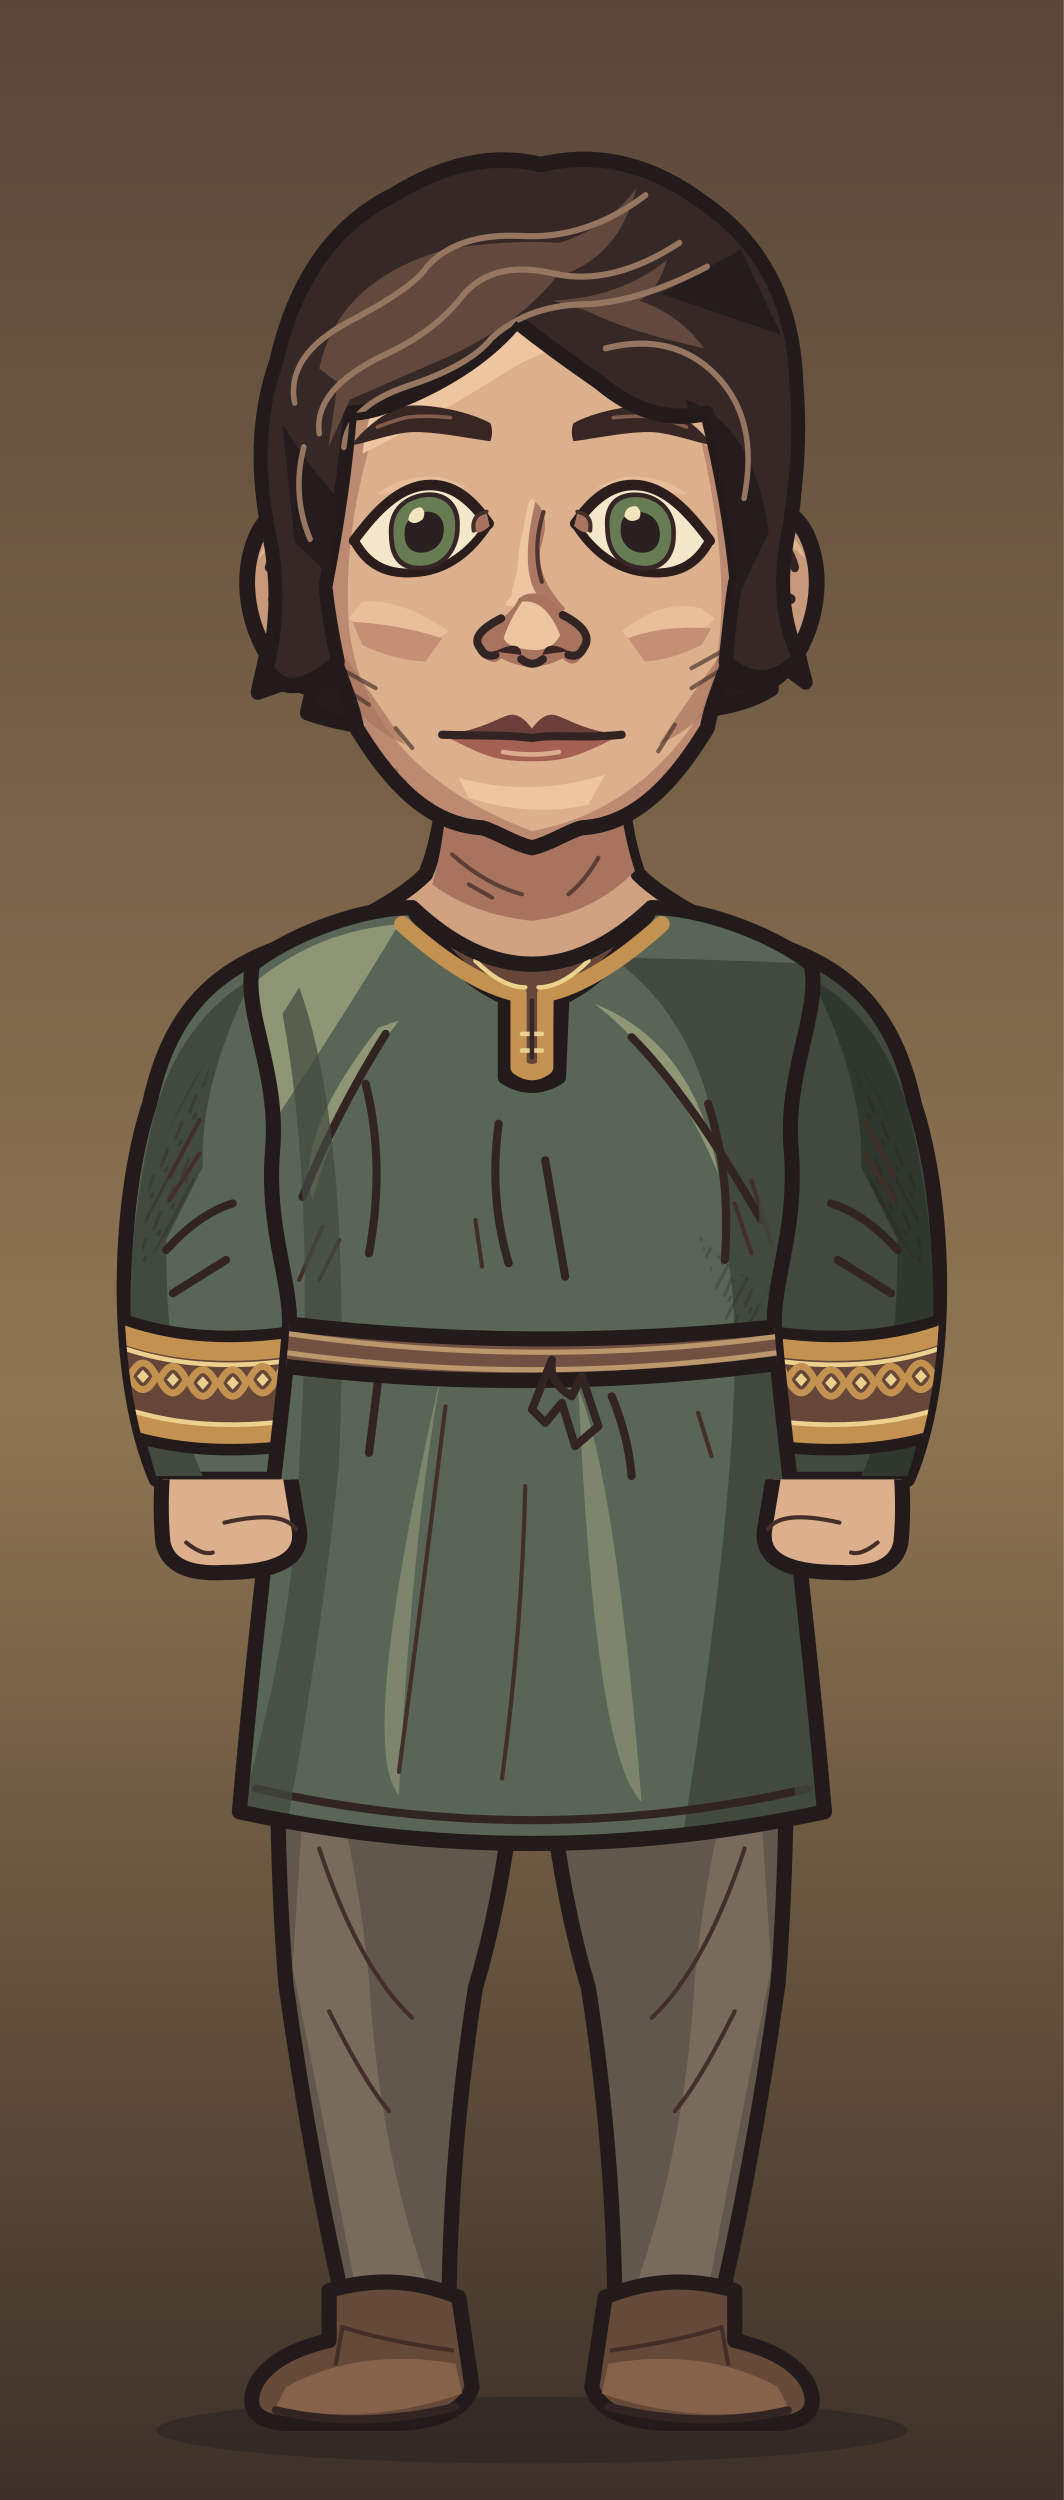
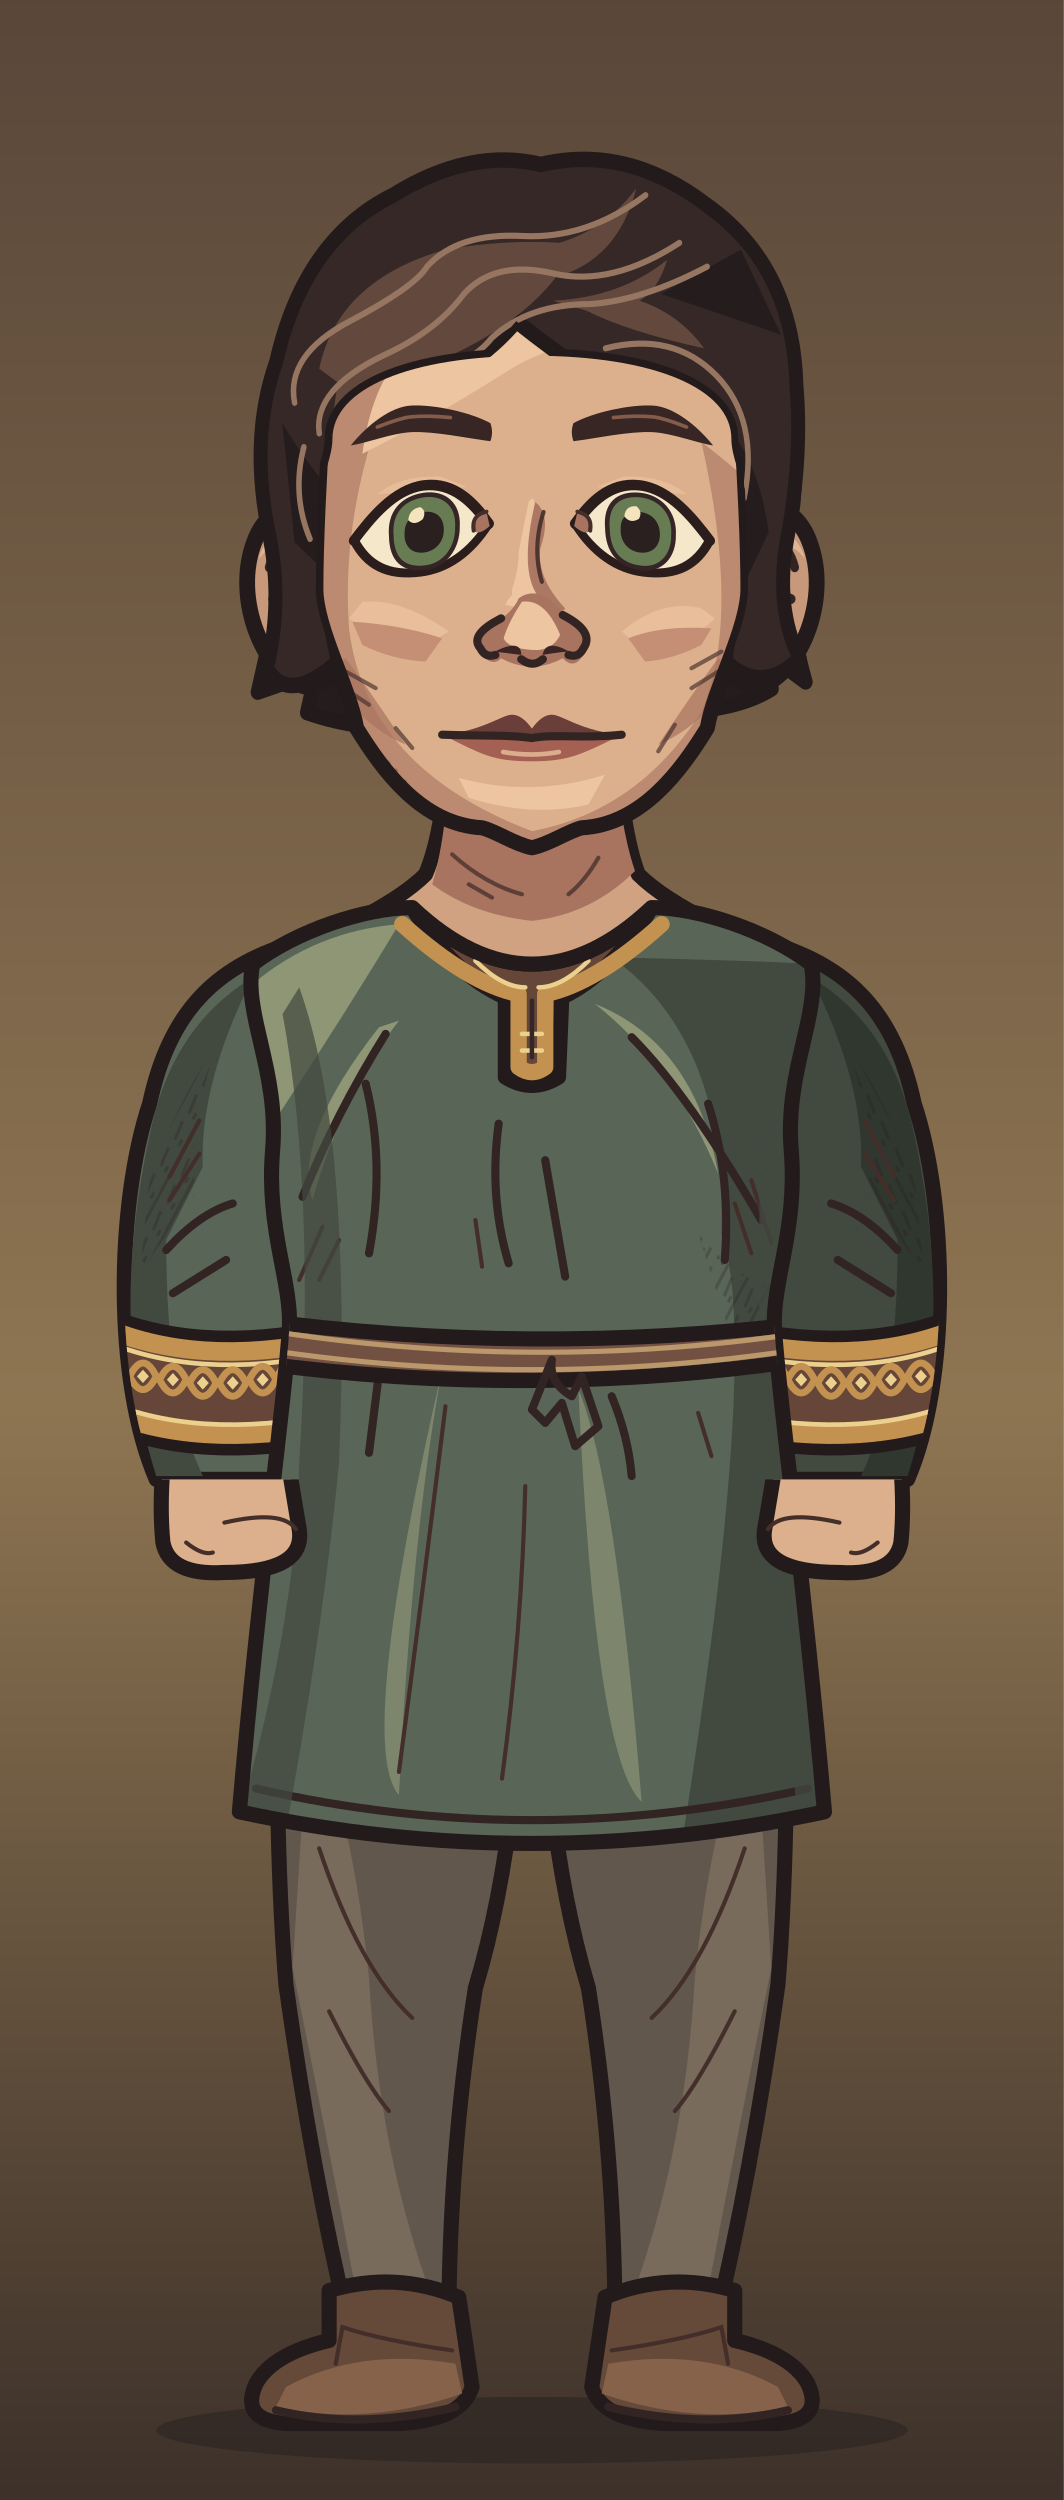
<svg xmlns="http://www.w3.org/2000/svg" xmlns:xlink="http://www.w3.org/1999/xlink" aria-labelledby="title" width="320" height="752" viewBox="0 0 320 752" role="img">
  <defs>
    <style>
      .edge {stroke:#231b1b;stroke-width:4.55;stroke-linecap:round;stroke-linejoin:round}
      .seam {fill:none;stroke:#332424;stroke-width:2.45;stroke-linecap:round;stroke-linejoin:round}
      .etch {fill:none;stroke:#442e2a;stroke-width:1.25;stroke-linecap:round}
      .hair-line {fill:none;stroke:#967661;stroke-width:1.45;stroke-linecap:round}
      .white {fill:#f5e7ca;stroke:#2a1d1c;stroke-width:2.65;stroke-linejoin:round}
      .label {fill:#efdfc1;font:600 20px Georgia,serif}
      .muted {fill:#b8aa96;font:13px 'Segoe UI',sans-serif}
      .section {fill:#dcbb8e;font:600 14px 'Segoe UI',sans-serif}
    </style>
    <linearGradient id="umber" x2="0" y2="1" gradientUnits="objectBoundingBox">
      <stop stop-color="#594639" />
      <stop offset=".56" stop-color="#8e7552" />
      <stop offset="1" stop-color="#3c3029" />
    </linearGradient>
    <linearGradient id="ash" x2="0" y2="1" gradientUnits="objectBoundingBox">
      <stop stop-color="#3b423d" />
      <stop offset=".56" stop-color="#7a7d67" />
      <stop offset="1" stop-color="#242b28" />
    </linearGradient>
    <linearGradient id="rose" x2="0" y2="1" gradientUnits="objectBoundingBox">
      <stop stop-color="#51404a" />
      <stop offset=".56" stop-color="#8a6972" />
      <stop offset="1" stop-color="#372c33" />
    </linearGradient>
    <pattern id="paper-grain" width="63" height="57" patternUnits="userSpaceOnUse">
      <path d="M1 16l2-1m21-4 5-2m16 7 6-1M12 32l3-1m16 11 4-1m20-14 4 1M4 51l5-1m41 0 9-2" fill="none" stroke="#231a1b" stroke-width=".85" opacity=".19" />
      <path d="M4 5l9-1m29 2 2-1M1 40l4-1m12 9 1-1m21-23 4-1m9 12 5-2" fill="none" stroke="#f0dbb5" stroke-width=".85" opacity=".23" />
      <path d="M16 19h.6m13-3h.7m28 6h.7m-39 15h.6m23 4h.6m-12 11h.7m29-39h.7" fill="none" stroke="#21191a" stroke-width="1.2" opacity=".28" stroke-linecap="round" />
    </pattern>
    <pattern id="ink-lines" width="7" height="9" patternUnits="userSpaceOnUse" patternTransform="rotate(28)">
      <path d="M1 -2V10m2.8-8 .6 6m1.9-1v5" stroke="#271d1d" stroke-width=".95" fill="none" opacity=".65" />
    </pattern>
    <radialGradient id="vignette" cx=".5" cy=".39" r=".72">
      <stop offset=".47" stop-color="#20191c" stop-opacity="0" />
      <stop offset="1" stop-color="#20191c" stop-opacity=".48" />
    </radialGradient>
    <g id="firs" fill="currentColor">
      <path d="M10 439Q15 379 12 300L9 220 15 146 15 54 19 80 21 147 28 230 25 326 29 439Z" />
      <path d="M17 169Q27 174 45 174L57 169 49 179 27 187 17 185                M18 194Q29 196 52 192L63 183 56 194 26 205 16 207                M15 225Q46 230 67 218L77 206 71 223 42 238 18 241                M17 252Q48 255 78 245L91 230 84 249 52 266 20 269                M14 282Q40 281 71 278L88 261 84 281 57 291 19 298                M19 312Q43 316 69 310L88 299 84 310 58 322 22 325" />
      <path d="M6 312 0 315V284L11 285M0 266 13 270V250L0 249M0 220 15 221 15 206 0 202                M0 180 16 181V167L0 165M0 141 15 150V138L0 133M0 112 17 127V118L0 104" />
      <path d="M64 440Q55 380 58 324L59 258 63 217 68 222 65 266 68 328 76 440Z                M63 291Q78 294 89 282L100 267 96 283 81 301 62 307                M63 323Q80 323 106 304L98 321 68 339                M63 316Q44 306 37 293L41 307 64 329Z" />
    </g>
    <g id="brambles" fill="none" stroke="currentColor" stroke-linecap="round" stroke-linejoin="round">
      <path stroke-width="3.8" d="M9 440Q13 401 21 380T26 333m-8 57Q39 375 43 352m-28 46Q6 377 0 376M41 440Q41 402 63 385m-20 44q26-6 39-30" />
      <path stroke-width="2" d="M23 364l14-13m-12 4-7-15m20 29 17-4m-15-1 1-11m13 49 2-17m2 14 18-5m-34 32q-12-10-17-10" />
    </g>
    <g id="night-scratches" fill="none" stroke="currentColor" stroke-width="1.2" stroke-linecap="round">
      <path d="M16 113q32-11 54-8m-30 9 16-3m184-40q19-4 44 1m-11 7 19 4                M24 335q33-3 68-16m-44 16 26-4m164-9q31 5 60-3m-39 8 38-3                M27 391q22-6 52-5m168 14q28-8 57-8m-40 11 24-4                M55 178l18-6m177 36 17 3m-12-4 17-1" />
    </g>
    <g id="shirt-setting">
      <rect width="320" height="440" fill="url(#umber)" />
      <path d="M50 217q24 8 64 1l-15 7-56 6m176-90q39-13 70-5l-26 4 28 2-64 6" fill="#856c54" opacity=".5" />
      <use xlink:href="#firs" style="color:#342827" opacity=".52" transform="translate(-26 8)" />
      <use xlink:href="#firs" style="color:#413128" opacity=".58" transform="translate(340 101) scale(-1 .81)" />
      <use xlink:href="#night-scratches" style="color:#dfbb87" opacity=".28" />
      <use xlink:href="#brambles" style="color:#291f22" opacity=".71" />
      <rect width="320" height="440" fill="url(#vignette)" />
      <rect width="320" height="440" fill="url(#paper-grain)" />
    </g>
    <g id="armor-setting">
      <rect width="320" height="440" fill="url(#ash)" />
      <path d="M42 173q49-4 68 3l-43 6 25 3-49 4m151 35q47 10 104-6l-26 14-62 8Z" fill="#707764" opacity=".48" />
      <use xlink:href="#firs" style="color:#27312c" opacity=".64" transform="translate(-36 30)" />
      <use xlink:href="#firs" style="color:#303833" opacity=".75" transform="translate(324 45) scale(-.86 1.03)" />
      <use xlink:href="#brambles" style="color:#252a27" opacity=".62" transform="translate(319 10) scale(-1 1)" />
      <use xlink:href="#night-scratches" style="color:#d8d8a9" opacity=".28" transform="translate(-2 21)" />
      <rect width="320" height="440" fill="url(#vignette)" />
      <rect width="320" height="440" fill="url(#paper-grain)" />
    </g>
    <g id="woman-setting">
      <rect width="320" height="440" fill="url(#rose)" />
      <path d="M44 235q40-4 76-1l-20 6-36 2 19 3-44 5m183-50q35 3 60-3l-24 9-31 2" fill="#775d65" opacity=".6" />
      <use xlink:href="#firs" style="color:#3b2b34" opacity=".58" transform="translate(-20 84) scale(.86 .91)" />
      <use xlink:href="#firs" style="color:#3d2e39" opacity=".68" transform="translate(327 54) scale(-.85 .98)" />
      <path d="M300 440q-2-82-6-173l-9-103 7-35 12 42 9 98 7 171Z                M294 195q-10-18-25-24l-15-1 13-4 11 2 18 15                M285 162q-13-22-34-27l-7 4 7-11 17 4 20 17                M303 242q-18-23-36-27l-13 3 15-9 11 2 21 15" fill="#3a2b33" opacity=".64" />
      <use xlink:href="#brambles" style="color:#2d2229" opacity=".8" transform="translate(12 6)" />
      <use xlink:href="#night-scratches" style="color:#e1b8a8" opacity=".28" transform="translate(0 7)" />
      <rect width="320" height="440" fill="url(#vignette)" />
      <rect width="320" height="440" fill="url(#paper-grain)" />
    </g>
    <pattern id="mail-rings" width="14" height="13" patternUnits="userSpaceOnUse" patternTransform="rotate(-7)">
      <path d="M-1 2q3-3 6 0 1 3-2 5Q0 8-1 5M6 2q3-3 6 0 1 3-2 5Q7 8 6 5M3 8q3-3 6 0 1 3-2 5-3 1-4-2M10 8q3-3 6 0" fill="none" stroke="#2d2c28" stroke-width="1.6" stroke-linecap="round" />
      <path d="M-.5 4q1.5-2 3-1m5 1q1.4-2 3-1M4 10q1.5-2 3-1m4 1q1.4-2 3-1" fill="none" stroke="#9a9b87" stroke-width="1.12" opacity=".78" stroke-linecap="round" />
    </pattern>
    <pattern id="armor-plates" width="47" height="24" patternUnits="userSpaceOnUse" patternTransform="translate(4 4) rotate(2)">
      <path d="M1 0l21 .7 1 18-3 3-17-1-1-4Zm24 1 19-1 2 15-3 7-19-2Z" fill="#85867a" stroke="#352e2a" stroke-width="1.75" stroke-linejoin="round" />
      <path d="M2 2l18 .2-.2 4L5 7 4 17Zm24 0 16-1 1 4-14 2-3 10Z" fill="#a9a58d" />
      <path d="M19 4l4 14-3 3-16-1 13-4Zm22 2 4 10-2 5-17-1 13-4Z" fill="#62655f" />
      <path d="M7 7l1-.5m6 12 3-2m16-7 5-1m-7 5 4-2" fill="none" stroke="#d0c0a0" stroke-width=".9" opacity=".76" />
      <path d="M6 12q2-2 2.7 1-1 2.2-2.7.5Zm12 1q1.8-2 2.4.6-1 2.6-2.5.8Zm11 1q1-2.2 2.8-1-.2 2.9-2.8 2.1Zm12-2q2.2-1.4 2.3.8-1 2.3-2.3.5Z" fill="#3c342d" />
    </pattern>
    <clipPath id="portrait-frame">
      <rect width="320" height="752" />
    </clipPath>
    <clipPath id="wardrobe-torso-mask">
      <path d="M124 273 C110 273 89 280 76 290 C73 305 84 322 82 346 C80 370 88 386 87 400 C86 418 78 476 72 545 Q160 564 248 545 C242 476 234 418 233 400 C232 386 240 370 238 346 C236 322 247 305 244 290 C231 280 210 273 196 273 Q160 307 124 273Z" />
    </clipPath>
    <clipPath id="wardrobe-sleeve-mask">
      <path d="M87 284 C65 291 51 304 45 332 C35 362 34 415 47 445 H88 Q108 406 105 336Z" />
    </clipPath>
    <clipPath id="face-shape-clip">
      <path d="M 160 73 C 191 73 219 90 223 128 C 224 143 225 164 225 177 C 225 189 214.75 207 212.75 219 C 204.75 232 193 248 175 249 C 171 250 165 254 160 255 C 155 254 149 250 145 249 C 127 248 115.25 232 107.25 219 C 105.25 207 95 189 95 177 C 95 164 96 143 97 128 C 101 90 129 73 160 73 Z" />
    </clipPath>
    <clipPath id="face-features-eye-left">
      <path d="M-21 0 C-16 -6 -9 -14 0 -14 C9 -14 15 -7 19.5 0 C14 8 7 12 -1 12 C-11 12 -17 8 -21 0Z" />
    </clipPath>
    <clipPath id="face-features-eye-right">
      <path d="M-21 0 C-16 -6 -9 -14 0 -14 C9 -14 15 -7 19.5 0 C14 8 7 12 -1 12 C-11 12 -17 8 -21 0Z" />
    </clipPath>
    <clipPath id="face-features-nose-bridge">
      <path d="M154 144H167V179L172 185V187H149V185L154 179Z" />
    </clipPath>
+     <mask id="hair-face-opening" maskUnits="userSpaceOnUse" x="0" y="0" width="320" height="440">
+       <rect fill="white" x="0" y="0" width="320" height="440" />
+       <g clip-path="url(#face-shape-clip)">
+         <path d="M220 132C220 117 197 107 160 107S100 117 100 132C100 142 89 158 89 176V300H231V176C231 158 220 142 220 132Z" fill="black" />
+       </g>
+     </mask>
    <clipPath id="hair-crown-clip">
      <path d="M97 198q-16 13-23 2 5-19 1-38-7-29 2-52 9-36 38-49 25-14 48-9 28-6 54 12 28 18 29 53 2 21-3 45-4 20 4 35-12 11-24 1Q226 172 226.5 174Q224 151 217 125Q199 129 182 116Q166 106 155 98Q142 112 118 121Q108 125 101 125Q99 148 93 176Q94 185 97 198Z" />
    </clipPath>
    <clipPath id="full-costume-hands-clip">
      <rect x="0" y="445" width="320" height="307" />
    </clipPath>
  </defs>
  <g data-part="full-costume">
    <rect width="320" height="752" fill="url(#umber)" />
    <ellipse cx="160" cy="731" rx="113" ry="10" fill="#261f20" opacity=".5" />
    <g>
      <path d="M84 469 L158 469 Q158 548 143 598 Q135 649 135 700 H105 Q94 654 86 597 Q82 548 84 469Z" fill="#62574d" class="edge" />
      <path d="M93 514 Q106 546 111 595 Q114 649 131 694 H108Q98 641 88 592Z" fill="#8c7c69" opacity=".53" />
      <path d="M96 556Q108 592 124 607 M99 605Q110 627 117 635" class="etch" />
      <g transform="translate(0 0)">
        <path d="M99 689Q119 683 138 691L142 718Q139 728 120 729H86Q72 728 77 717Q82 708 99 704Z" fill="#654939" class="edge" />
        <path d="M86 718Q108 706 137 711L139 720Q110 730 83 724Z" fill="#87624a" />
        <path d="M101 711L103 700Q115 704 136 707" class="etch" />
        <path d="M83 725Q108 731 137 724" class="seam" />
      </g>
    </g>
    <g transform="translate(320 0) scale(-1 1)">
      <path d="M84 469 L158 469 Q158 548 143 598 Q135 649 135 700 H105 Q94 654 86 597 Q82 548 84 469Z" fill="#62574d" class="edge" />
      <path d="M93 514 Q106 546 111 595 Q114 649 131 694 H108Q98 641 88 592Z" fill="#8c7c69" opacity=".53" />
      <path d="M96 556Q108 592 124 607 M99 605Q110 627 117 635" class="etch" />
      <g transform="translate(0 0)">
        <path d="M99 689Q119 683 138 691L142 718Q139 728 120 729H86Q72 728 77 717Q82 708 99 704Z" fill="#654939" class="edge" />
        <path d="M86 718Q108 706 137 711L139 720Q110 730 83 724Z" fill="#87624a" />
        <path d="M101 711L103 700Q115 704 136 707" class="etch" />
        <path d="M83 725Q108 731 137 724" class="seam" />
      </g>
    </g>
  </g>
  <g clip-path="url(#portrait-frame)">
    <g id="hair-back" transform="matrix(0.926 0 0 1.024 11.765 -3.765)">
      <path d="M104 96q-25 16-27 45-7 21 0 42l-6 24 19-6-3 12q35 11 69-6 59 12 82-1l-4-12 15 10q-9-29-4-52 4-39-23-58Z" fill="#241c1d" class="edge" />
    </g>
    <g data-part="neck">
      <g id="face-shape-neck">
        <path d="M 135 219 Q 134 249 128 263 Q 121 270 105 278 L 122 301 198 301 215 278 Q 199 270 192 263 Q 187 250 185 219 Z" fill="#d0a282" class="edge" />
        <path d="M 135 224 185 224 Q 186 247 191 262 Q 178 275 160 277 Q 142 275 130 266 Q 135 249 135 224 Z" fill="#a87460" />
        <path d="M 136 257 q 10 9 21 12 m -16 -3 7 4 m 32 -12 q -4 7 -9 11" class="etch" opacity=".75" />
      </g>
    </g>
    <g id="wardrobe-outfit-rus_gilt_cuff_tunic" data-outfit="rus_gilt_cuff_tunic">
      <path d="M87 284 C65 291 51 304 45 332 C35 362 34 415 47 445 H88 Q108 406 105 336Z" fill="#596657" class="edge" />
      <g data-part="sleeve-left" clip-path="url(#wardrobe-sleeve-mask)">
        <path d="M46 337 Q53 308 76 294 Q60 326 61 351 L50 373 Q50 421 61 444 H47 Q32 397 46 337Z" fill="#424a40" />
        <path d="M45 354 Q56 326 65 315 Q56 342 59 359 L42 383Z" fill="url(#ink-lines)" opacity=".44" />
        <path d="M50 376 q10 -11 20 -14 m-18 27 16 -10 M49 414 q4 11 13 21" class="seam" />
        <path d="M51 354 l9 -17 m-9 24 9 -14 m-6 61 10 13" class="etch" />
        <g data-part="gilt-cuff">
          <path d="M33 396 Q63 408 104 398 L106 431 Q63 441 33 429Z" fill="#654638" class="edge" />
          <path d="M33 400 Q63 412 104 402 M33 425 Q63 437 106 427" fill="none" stroke="#c39250" stroke-width="5.6" stroke-linecap="round" stroke-linejoin="round" />
          <path d="M33 404 Q63 416 104 406 M33 422 Q63 434 106 424" fill="none" stroke="#ecd08e" stroke-width="1.4" stroke-linecap="round" stroke-linejoin="round" />
          <path d="M39 414 q4 -8 8 0 q-4 8 -8 0Z" fill="none" stroke="#c39250" stroke-width="2.1" stroke-linecap="round" stroke-linejoin="round" />
          <path d="M43 412 l1.8 2 -1.8 2 -1.8 -2Z" fill="#ecd08e" />
          <path d="M48 415 q4 -8 8 0 q-4 8 -8 0Z" fill="none" stroke="#c39250" stroke-width="2.1" stroke-linecap="round" stroke-linejoin="round" />
          <path d="M52 413 l1.8 2 -1.8 2 -1.8 -2Z" fill="#ecd08e" />
          <path d="M57 416 q4 -8 8 0 q-4 8 -8 0Z" fill="none" stroke="#c39250" stroke-width="2.1" stroke-linecap="round" stroke-linejoin="round" />
          <path d="M61 414 l1.8 2 -1.8 2 -1.8 -2Z" fill="#ecd08e" />
          <path d="M66 416 q4 -8 8 0 q-4 8 -8 0Z" fill="none" stroke="#c39250" stroke-width="2.1" stroke-linecap="round" stroke-linejoin="round" />
          <path d="M70 414 l1.8 2 -1.8 2 -1.8 -2Z" fill="#ecd08e" />
          <path d="M75 415 q4 -8 8 0 q-4 8 -8 0Z" fill="none" stroke="#c39250" stroke-width="2.1" stroke-linecap="round" stroke-linejoin="round" />
          <path d="M79 413 l1.8 2 -1.8 2 -1.8 -2Z" fill="#ecd08e" />
          <path d="M84 413 q4 -8 8 0 q-4 8 -8 0Z" fill="none" stroke="#c39250" stroke-width="2.1" stroke-linecap="round" stroke-linejoin="round" />
          <path d="M88 411 l1.8 2 -1.8 2 -1.8 -2Z" fill="#ecd08e" />
        </g>
      </g>
      <g transform="translate(320 0) scale(-1 1)">
        <path d="M87 284 C65 291 51 304 45 332 C35 362 34 415 47 445 H88 Q108 406 105 336Z" fill="#424a40" class="edge" />
        <g data-part="sleeve-right" clip-path="url(#wardrobe-sleeve-mask)">
          <path d="M46 337 Q53 308 76 294 Q60 326 61 351 L50 373 Q50 421 61 444 H47 Q32 397 46 337Z" fill="#30372e" />
          <path d="M45 354 Q56 326 65 315 Q56 342 59 359 L42 383Z" fill="url(#ink-lines)" opacity=".44" />
          <path d="M50 376 q10 -11 20 -14 m-18 27 16 -10 M49 414 q4 11 13 21" class="seam" />
          <path d="M51 354 l9 -17 m-9 24 9 -14 m-6 61 10 13" class="etch" />
          <g data-part="gilt-cuff">
            <path d="M33 396 Q63 408 104 398 L106 431 Q63 441 33 429Z" fill="#654638" class="edge" />
            <path d="M33 400 Q63 412 104 402 M33 425 Q63 437 106 427" fill="none" stroke="#c39250" stroke-width="5.6" stroke-linecap="round" stroke-linejoin="round" />
            <path d="M33 404 Q63 416 104 406 M33 422 Q63 434 106 424" fill="none" stroke="#ecd08e" stroke-width="1.4" stroke-linecap="round" stroke-linejoin="round" />
            <path d="M39 414 q4 -8 8 0 q-4 8 -8 0Z" fill="none" stroke="#c39250" stroke-width="2.1" stroke-linecap="round" stroke-linejoin="round" />
            <path d="M43 412 l1.8 2 -1.8 2 -1.8 -2Z" fill="#ecd08e" />
            <path d="M48 415 q4 -8 8 0 q-4 8 -8 0Z" fill="none" stroke="#c39250" stroke-width="2.1" stroke-linecap="round" stroke-linejoin="round" />
            <path d="M52 413 l1.8 2 -1.8 2 -1.8 -2Z" fill="#ecd08e" />
            <path d="M57 416 q4 -8 8 0 q-4 8 -8 0Z" fill="none" stroke="#c39250" stroke-width="2.1" stroke-linecap="round" stroke-linejoin="round" />
            <path d="M61 414 l1.8 2 -1.8 2 -1.8 -2Z" fill="#ecd08e" />
            <path d="M66 416 q4 -8 8 0 q-4 8 -8 0Z" fill="none" stroke="#c39250" stroke-width="2.1" stroke-linecap="round" stroke-linejoin="round" />
            <path d="M70 414 l1.8 2 -1.8 2 -1.8 -2Z" fill="#ecd08e" />
            <path d="M75 415 q4 -8 8 0 q-4 8 -8 0Z" fill="none" stroke="#c39250" stroke-width="2.1" stroke-linecap="round" stroke-linejoin="round" />
            <path d="M79 413 l1.8 2 -1.8 2 -1.8 -2Z" fill="#ecd08e" />
            <path d="M84 413 q4 -8 8 0 q-4 8 -8 0Z" fill="none" stroke="#c39250" stroke-width="2.1" stroke-linecap="round" stroke-linejoin="round" />
            <path d="M88 411 l1.8 2 -1.8 2 -1.8 -2Z" fill="#ecd08e" />
          </g>
        </g>
      </g>
      <path d="M124 273 C110 273 89 280 76 290 C73 305 84 322 82 346 C80 370 88 386 87 400 C86 418 78 476 72 545 Q160 564 248 545 C242 476 234 418 233 400 C232 386 240 370 238 346 C236 322 247 305 244 290 C231 280 210 273 196 273 Q160 307 124 273Z" fill="#596657" />
      <g data-part="torso" clip-path="url(#wardrobe-torso-mask)">
        <path d="M76 296 Q95 280 120 278 Q105 303 84 335Z" fill="#8e9676" />
        <path d="M184 288 Q231 289 244 290 L253 555 H205 Q229 405 217 371 Q219 313 184 288Z" fill="#424a40" />
        <path d="M77 344 Q87 359 83 381 L68 402 L60 359Z" fill="#424a40" />
        <path d="M210 371 Q226 390 238 386 L237 416 L223 412Z" fill="url(#ink-lines)" opacity=".42" />
        <path d="M120 307 Q103 329 94 361 Q88 342 114 309Z M179 302 Q209 314 216 353 Q203 321 179 302Z" fill="#8e9676" />
        <path d="M133 412Q124 460 120 540Q107 525 133 412Z M174 418Q185 444 193 542Q179 529 174 418Z" fill="#8e9676" opacity=".68" />
        <path d="M134 423Q127 480 120 533 M158 447Q157 490 151 535" class="etch" />
        <path d="M77 538Q160 557 243 538" class="seam" />
        <path d="M116 311 Q101 335 91 360 M190 312 Q207 329 229 367 M150 338 q-3 22 3 42 m11 -31 6 35 M184 420q5 12 6 24" class="seam" />
        <path d="M97 369 l-7 16 m12 -12 -6 12 M226 355 l6 19 m-11 -12 5 15 M143 367 l2 14 m65 44 4 13" class="etch" />
        <path d="M90 297 Q106 341 102 440 Q97 492 85 556 H69 Q89 492 90 440 Q95 359 85 305Z M231 298 Q227 346 229 445 Q234 492 241 556 H252 Q238 492 237 445 Q238 347 239 304Z" fill="#424a40" opacity=".72" />
        <path d="M110 326 Q116 350 111 377 m3 36 l-3 24 M213 332q7 22 5 47" class="seam" />
        <g data-part="gilt-round-collar">
          <path d="M124 273 Q160 307 196 273 Q184 293 169 300 L168 324 Q160 329 152 324 L152 300 Q136 293 124 273Z" fill="#654638" class="edge" />
          <path d="M121 278 Q141 296 156 299 V321 Q160 324 164 321 V299 Q179 296 199 278" fill="none" stroke="#c39250" stroke-width="4.9" stroke-linecap="round" stroke-linejoin="round" />
          <path d="M143 289q8 8 15 8 m4 0q7 0 15 -8 M157 311h6 m-6 5h6" fill="none" stroke="#ecd08e" stroke-width="1.35" stroke-linecap="round" stroke-linejoin="round" />
          <path d="M160 301v17" fill="none" stroke="#352727" stroke-width="1.35" stroke-linecap="round" stroke-linejoin="round" />
        </g>
      </g>
      <path d="M124 273 C110 273 89 280 76 290 C73 305 84 322 82 346 C80 370 88 386 87 400 C86 418 78 476 72 545 Q160 564 248 545 C242 476 234 418 233 400 C232 386 240 370 238 346 C236 322 247 305 244 290 C231 280 210 273 196 273 Q160 307 124 273Z" fill="none" class="edge" />
      <g data-part="belt" clip-path="url(#wardrobe-torso-mask)">
        <path d="M77 397Q160 408 243 398L242 409Q160 421 78 410Z" fill="#735142" class="edge" />
        <path d="M79 400Q160 413 241 401M80 406Q160 418 240 406" fill="none" stroke="#bb986b" stroke-width="1.55" stroke-linecap="round" />
        <path d="M166 409Q165 416 172 420L175 414 180 429 173 435 169 422 164 428 160 424Z" fill="#967451" class="seam" />
      </g>
    </g>
    <g id="face-shape">
      <g id="face-shape-ears">
        <g transform="translate(105 179) scale(-1.046 1.19)">
          <path d="M -4 -15 C 7 -26 22 -25 27 -14 C 34 1 24 21 12 23 L -4 18 Z" fill="#c7987a" class="edge" />
          <path d="M 7 -15 C 16 -20 24 -16 26 -9 C 22 -14 16 -14 13 -11 L 10 -1 Z" fill="#edc5a0" opacity=".66" />
          <path d="M 23 -7 Q 20 -17 10 -11 L 7 2 M 22 1 Q 15 -2 11 6" class="seam" />
        </g>
        <g transform="translate(215 179) scale(1.046 1.19)">
          <path d="M -4 -15 C 7 -26 22 -25 27 -14 C 34 1 24 21 12 23 L -4 18 Z" fill="#c7987a" class="edge" />
          <path d="M 7 -15 C 16 -20 24 -16 26 -9 C 22 -14 16 -14 13 -11 L 10 -1 Z" fill="#edc5a0" opacity=".66" />
          <path d="M 23 -7 Q 20 -17 10 -11 L 7 2 M 22 1 Q 15 -2 11 6" class="seam" />
        </g>
      </g>
      <path d="M 160 73 C 191 73 219 90 223 128 C 224 143 225 164 225 177 C 225 189 214.75 207 212.75 219 C 204.75 232 193 248 175 249 C 171 250 165 254 160 255 C 155 254 149 250 145 249 C 127 248 115.25 232 107.25 219 C 105.25 207 95 189 95 177 C 95 164 96 143 97 128 C 101 90 129 73 160 73 Z" fill="#dcb08c" />
      <g clip-path="url(#face-shape-clip)">
        <path d="M 70 141 Q 104 91 123 103 Q 102 148 105 189 Q 110 231 160 250 Q 192 244 211 214 Q 223 186 211 133 Q 235 151 250 174 L 250 265 70 265 Z" fill="#bb8a70" />
        <path d="M 109 136.5 Q 114 99 142 98 Q 173 89 195 107 Q 174 98 152 112 Q 130 126 109 136.5 Z" fill="#edc5a0" />
        <g transform="translate(160 0) scale(-1 1)">
          <path d="M 25 190 Q 39 180 51 181 L 55 186 Q 45 194 32 194 Z" fill="#edc5a0" opacity=".72" />
          <path d="M 27 192 Q 39 188 54 187 L 51 194 Q 42 198.5 32 199 Z" fill="#c58f76" />
          <path d="M 56 198 Q 48 209 38 224 Q 52 218 62 202 Z" fill="#a87460" opacity=".73" />
        </g>
        <g transform="translate(160 0) scale(1 1)">
          <path d="M 27 190 Q 39 180 51 183 L 55 186 Q 45 196 32 194 Z" fill="#edc5a0" opacity=".72" />
          <path d="M 29 192 Q 39 188 54 189 L 51 194 Q 42 198.5 34 199 Z" fill="#c58f76" />
          <path d="M 56 198 Q 48 209 38 224 Q 52 218 62 202 Z" fill="#a87460" opacity=".73" />
        </g>
        <path d="M 92 183 Q 99 211 120 232 L 132 247 119 248 Q 98 234 85 212 Z M 229 184 Q 224 217 203 241 L 193 250 209 247 Q 230 233 240 211 Z" fill="url(#ink-lines)" opacity=".42" />
        <path d="M 138 234 Q 160 240 182 233 L 177 242 Q 160 246 141 240 Z" fill="#edc5a0" />
        <path d="M 104 202 l 9 5 m -8 1 6 4 m 97 -11 9 -5 m -9 11 8 -5 m -97 17 5 6 m 74 1 5 -8" class="etch" opacity=".65" />
      </g>
      <path d="M 160 73 C 191 73 219 90 223 128 C 224 143 225 164 225 177 C 225 189 214.75 207 212.75 219 C 204.75 232 193 248 175 249 C 171 250 165 254 160 255 C 155 254 149 250 145 249 C 127 248 115.25 232 107.25 219 C 105.25 207 95 189 95 177 C 95 164 96 143 97 128 C 101 90 129 73 160 73 Z" fill="none" class="edge" />
    </g>
    <g clip-path="url(#face-shape-clip)">
      <g data-part="eyes">
        <g transform="matrix(1 -0.12 0 1 127.5 160)">
          <path d="M-14 -13 Q-7 -18 5 -16 L13 -12" fill="#edc5a0" opacity=".65" />
          <path d="M-21 0 C-16 -6 -9 -14 0 -14 C9 -14 15 -7 19.5 0 C14 8 7 12 -1 12 C-11 12 -17 8 -21 0Z" class="white" />
          <g clip-path="url(#face-features-eye-left)">
            <g transform="translate(0 0) scale(1 1)">
              <path d="M-9.8 0 C-10.4 -7 -6.6 -10.9 0 -11.1 C6.1 -11.2 10.5 -7 10.1 -.3 C10.2 5.9 6.4 11 0 10.8 C-6.1 10.7 -9.7 7.2 -9.8 0Z" fill="#687c54" stroke="#352526" stroke-width="1.4" />
              <path d="M-5.8 -.2C-5.9-3.8-3.5-6 .1-6 3.8-6 6-3.6 6 .1 6 3.9 3.3 6.3-.2 6.2-3.9 6.1-6 3.3-5.8-.2Z" fill="#2a2020" />
              <path d="M-4.7-4.1Q-4.4-7.4-1.1-7.6 .9-6.3-.3-3.9-2.9-2-4.7-4.1Z" fill="#f3e4bd" />
            </g>
          </g>
          <path d="M-21 0 C-16 -6 -9 -14 0 -14 C9 -14 15 -7 19.5 0" fill="none" stroke="#2a1d1c" stroke-width="3.15" stroke-linecap="round" />
          <path d="M18.8 -3.8 Q14.2 -3.4 15 1.4 Q16.5 3.2 19.8 .6Z" fill="#a87460" />
          <path d="M18.8 -3.8 Q14.2 -3.4 15 1.4" class="etch" />
        </g>
        <g transform="matrix(-1 -0.12 0 1 192.5 160)">
          <path d="M-14 -13 Q-7 -18 5 -16 L13 -12" fill="#edc5a0" opacity=".65" />
          <path d="M-21 0 C-16 -6 -9 -14 0 -14 C9 -14 15 -7 19.5 0 C14 8 7 12 -1 12 C-11 12 -17 8 -21 0Z" class="white" />
          <g clip-path="url(#face-features-eye-right)">
            <g transform="translate(0 0) scale(-1 1)">
              <path d="M-9.8 0 C-10.4 -7 -6.6 -10.9 0 -11.1 C6.1 -11.2 10.5 -7 10.1 -.3 C10.2 5.9 6.4 11 0 10.8 C-6.1 10.7 -9.7 7.2 -9.8 0Z" fill="#687c54" stroke="#352526" stroke-width="1.4" />
              <path d="M-5.8 -.2C-5.9-3.8-3.5-6 .1-6 3.8-6 6-3.6 6 .1 6 3.9 3.3 6.3-.2 6.2-3.9 6.1-6 3.3-5.8-.2Z" fill="#2a2020" />
              <path d="M-4.7-4.1Q-4.4-7.4-1.1-7.6 .9-6.3-.3-3.9-2.9-2-4.7-4.1Z" fill="#f3e4bd" />
            </g>
          </g>
          <path d="M-21 0 C-16 -6 -9 -14 0 -14 C9 -14 15 -7 19.5 0" fill="none" stroke="#2a1d1c" stroke-width="3.15" stroke-linecap="round" />
          <path d="M18.8 -3.8 Q14.2 -3.4 15 1.4 Q16.5 3.2 19.8 .6Z" fill="#a87460" />
          <path d="M18.8 -3.8 Q14.2 -3.4 15 1.4" class="etch" />
        </g>
      </g>
      <g data-part="brows">
        <g transform="matrix(1 0 0 1 127.5 131)">
          <path d="M-22 3 C-17 -3.22 -10 -8.6 -4 -9 C3 -9.4 14 -7 20 -3.72 Q21 -1 20 1.72 C14 1 3 -1.4 -4 -1 C-10 -0.6 -17 2.22 -22 3Z" fill="#382625" />
          <path d="M-14 -2.55 Q-7 -5.3 -4 -5.6 Q1 -6.1 8 -5.4" fill="none" stroke="#835c4b" stroke-width="1.1" stroke-linecap="round" />
        </g>
        <g transform="matrix(-1 0 0 1 192.5 131)">
          <path d="M-22 3 C-17 -3.22 -10 -8.6 -4 -9 C3 -9.4 14 -7 20 -3.72 Q21 -1 20 1.72 C14 1 3 -1.4 -4 -1 C-10 -0.6 -17 2.22 -22 3Z" fill="#382625" />
          <path d="M-14 -2.55 Q-7 -5.3 -4 -5.6 Q1 -6.1 8 -5.4" fill="none" stroke="#835c4b" stroke-width="1.1" stroke-linecap="round" />
        </g>
      </g>
      <g data-part="nose">
        <g clip-path="url(#face-features-nose-bridge)">
          <path d="M159 151 Q161 148 161 154 Q157 169 162 177 L158 183 152 182 Q156 174 156 166Z" fill="#edc5a0" />
          <path d="M161 151 Q166 155 162.5 165 Q161.5 174 170 183 L167 187 161 178 Q156.5 170 161 151Z" fill="#a87460" opacity=".93" />
          <path d="M163.5 154 Q160 165 163 175" class="etch" opacity=".9" />
        </g>
        <path d="M156 180 Q160 177 165 180 C167 182 169.28 184 174 188 Q178 192 176 196 Q173 202 169.28 198 Q160 203 150.72 198 Q148 201 144 196 Q142 192 146 189 Q154 185 156 180Z" fill="#a87460" />
        <path d="M157 181 Q164 180 168.5 191 Q165.95 196 160 195.5 Q152.775 195 151.5 192 Q153 187 157 181Z" fill="#edc5a0" />
        <path d="M150.72 186 Q141 191 144.5 195 Q146 198 149 197 M169.28 185 Q179 190 175.5 195 Q174 198 171 197" class="seam" />
        <path d="M148.8 196 q8 -4 8 1 q-8 -1 -8 -1Z M163.2 197 q1 -5 8 -1 q-2 0 -8 1Z" fill="#3b2524" />
        <path d="M156.8 198.3 Q160.25 201 163.3 198.3" class="seam" />
      </g>
      <g data-part="mouth">
        <path d="M133 221 C145.15 220 151 215 154 215 Q157 215 160 219.2 Q163 215 166 215 C169 215 174.85 220 187 221 C174.85 227 171 229 160 229 C148 229 145.15 227 133 221Z" fill="#a36053" />
        <path d="M133 221 C145.15 220 151 215 154 215 Q157 215 160 219.2 Q163 215 166 215 C169 215 174.85 220 187 221 C174.85 222.25 167 220.7 160 222 C153 221 145.15 221.4 133 221Z" fill="#56322f" opacity=".72" />
        <path d="M133 221 C145.15 221.4 153 221 160 222 C167 220.7 174.85 222.25 187 221" class="seam" />
        <path d="M151.36 226.2 Q160 227.7 168.1 226.2" fill="none" stroke="#edc5a0" stroke-width="1.4" stroke-linecap="round" opacity=".76" />
      </g>
    </g>
    <g id="hair-front">
-       <g transform="matrix(0.926 0 0 1.024 11.765 -3.765)">
-         <path d="M97 198q-16 13-23 2 5-19 1-38-7-29 2-52 9-36 38-49 25-14 48-9 28-6 54 12 28 18 29 53 2 21-3 45-4 20 4 35-12 11-24 1Q226 172 226.5 174Q224 151 217 125Q199 129 182 116Q166 106 155 98Q142 112 118 121Q108 125 101 125Q99 148 93 176Q94 185 97 198Z" fill="#362827" class="edge" />
-         <g clip-path="url(#hair-crown-clip)">
-           <path d="M91 112q6-26 41-35 19-3 37-2 15-4 25-16-6 21-26 26-13 15-39 25l-28 11-7 14 3-19Zm76-20q22-1 37-12-3 9-9 12 13 4 21 14-25-5-38-11Z" fill="#63493d" />
-           <path d="M79 128q8 12 17 21l1 26-14-12Zm123-38 26-13 13 25Z M210 121q22 7 27 39l-11 21Z" fill="#241c1d" />
-           <path d="M83 122q-3-14 18-24t25-16q10-10 31-9t40-12M91 131q-2-13 21-23 17-7 26-18 10-10 29-6t41-9M99 135q1-12 21-18t27-14q12-10 32-10 17-1 38-11M184 106q22-5 36 8t9 36M86 135q-4 14 2 27" fill="none" stroke="#967661" stroke-width="1.8" stroke-linecap="round" stroke-linejoin="round" />
+       <g mask="url(#hair-face-opening)">
+         <g transform="matrix(0.926 0 0 1.024 11.765 -3.765)">
+           <path d="M97 198q-16 13-23 2 5-19 1-38-7-29 2-52 9-36 38-49 25-14 48-9 28-6 54 12 28 18 29 53 2 21-3 45-4 20 4 35-12 11-24 1Q226 172 226.5 174Q224 151 217 125Q199 129 182 116Q166 106 155 98Q142 112 118 121Q108 125 101 125Q99 148 93 176Q94 185 97 198Z" fill="#362827" class="edge" />
+           <g clip-path="url(#hair-crown-clip)">
+             <path d="M91 112q6-26 41-35 19-3 37-2 15-4 25-16-6 21-26 26-13 15-39 25l-28 11-7 14 3-19Zm76-20q22-1 37-12-3 9-9 12 13 4 21 14-25-5-38-11Z" fill="#63493d" />
+             <path d="M79 128q8 12 17 21l1 26-14-12Zm123-38 26-13 13 25Z M210 121q22 7 27 39l-11 21Z" fill="#241c1d" />
+             <path d="M83 122q-3-14 18-24t25-16q10-10 31-9t40-12M91 131q-2-13 21-23 17-7 26-18 10-10 29-6t41-9M99 135q1-12 21-18t27-14q12-10 32-10 17-1 38-11M184 106q22-5 36 8t9 36M86 135q-4 14 2 27" fill="none" stroke="#967661" stroke-width="1.8" stroke-linecap="round" stroke-linejoin="round" />
+           </g>
+           <g clip-path="url(#hair-crown-clip)">
+             <g transform="matrix(1.079 0 0 0.977 -12.698 3.678)" clip-path="url(#face-shape-clip)">
+               <path d="M220 132C220 117 197 107 160 107S100 117 100 132C100 142 89 158 89 176V300H231V176C231 158 220 142 220 132Z" fill="none" class="edge" />
+             </g>
+           </g>
        </g>
      </g>
    </g>
  </g>
  <g data-part="handheld-equipment">
    <g data-part="hands" clip-path="url(#full-costume-hands-clip)">
      <g>
        <path d="M49 441 Q48 454 49 464 Q51 474 67.5 473Q92 473 90 460 L87 442Z" fill="#dcb08c" class="edge" data-part="hand" />
        <path d="M67.5 458Q85 454 89 460 M56 464q5 4 8 3" class="etch" />
      </g>
      <g transform="translate(320 0) scale(-1 1)">
        <path d="M49 441 Q48 454 49 464 Q51 474 67.5 473Q92 473 90 460 L87 442Z" fill="#dcb08c" class="edge" data-part="hand" />
        <path d="M67.5 458Q85 454 89 460 M56 464q5 4 8 3" class="etch" />
      </g>
    </g>
  </g>
</svg>
